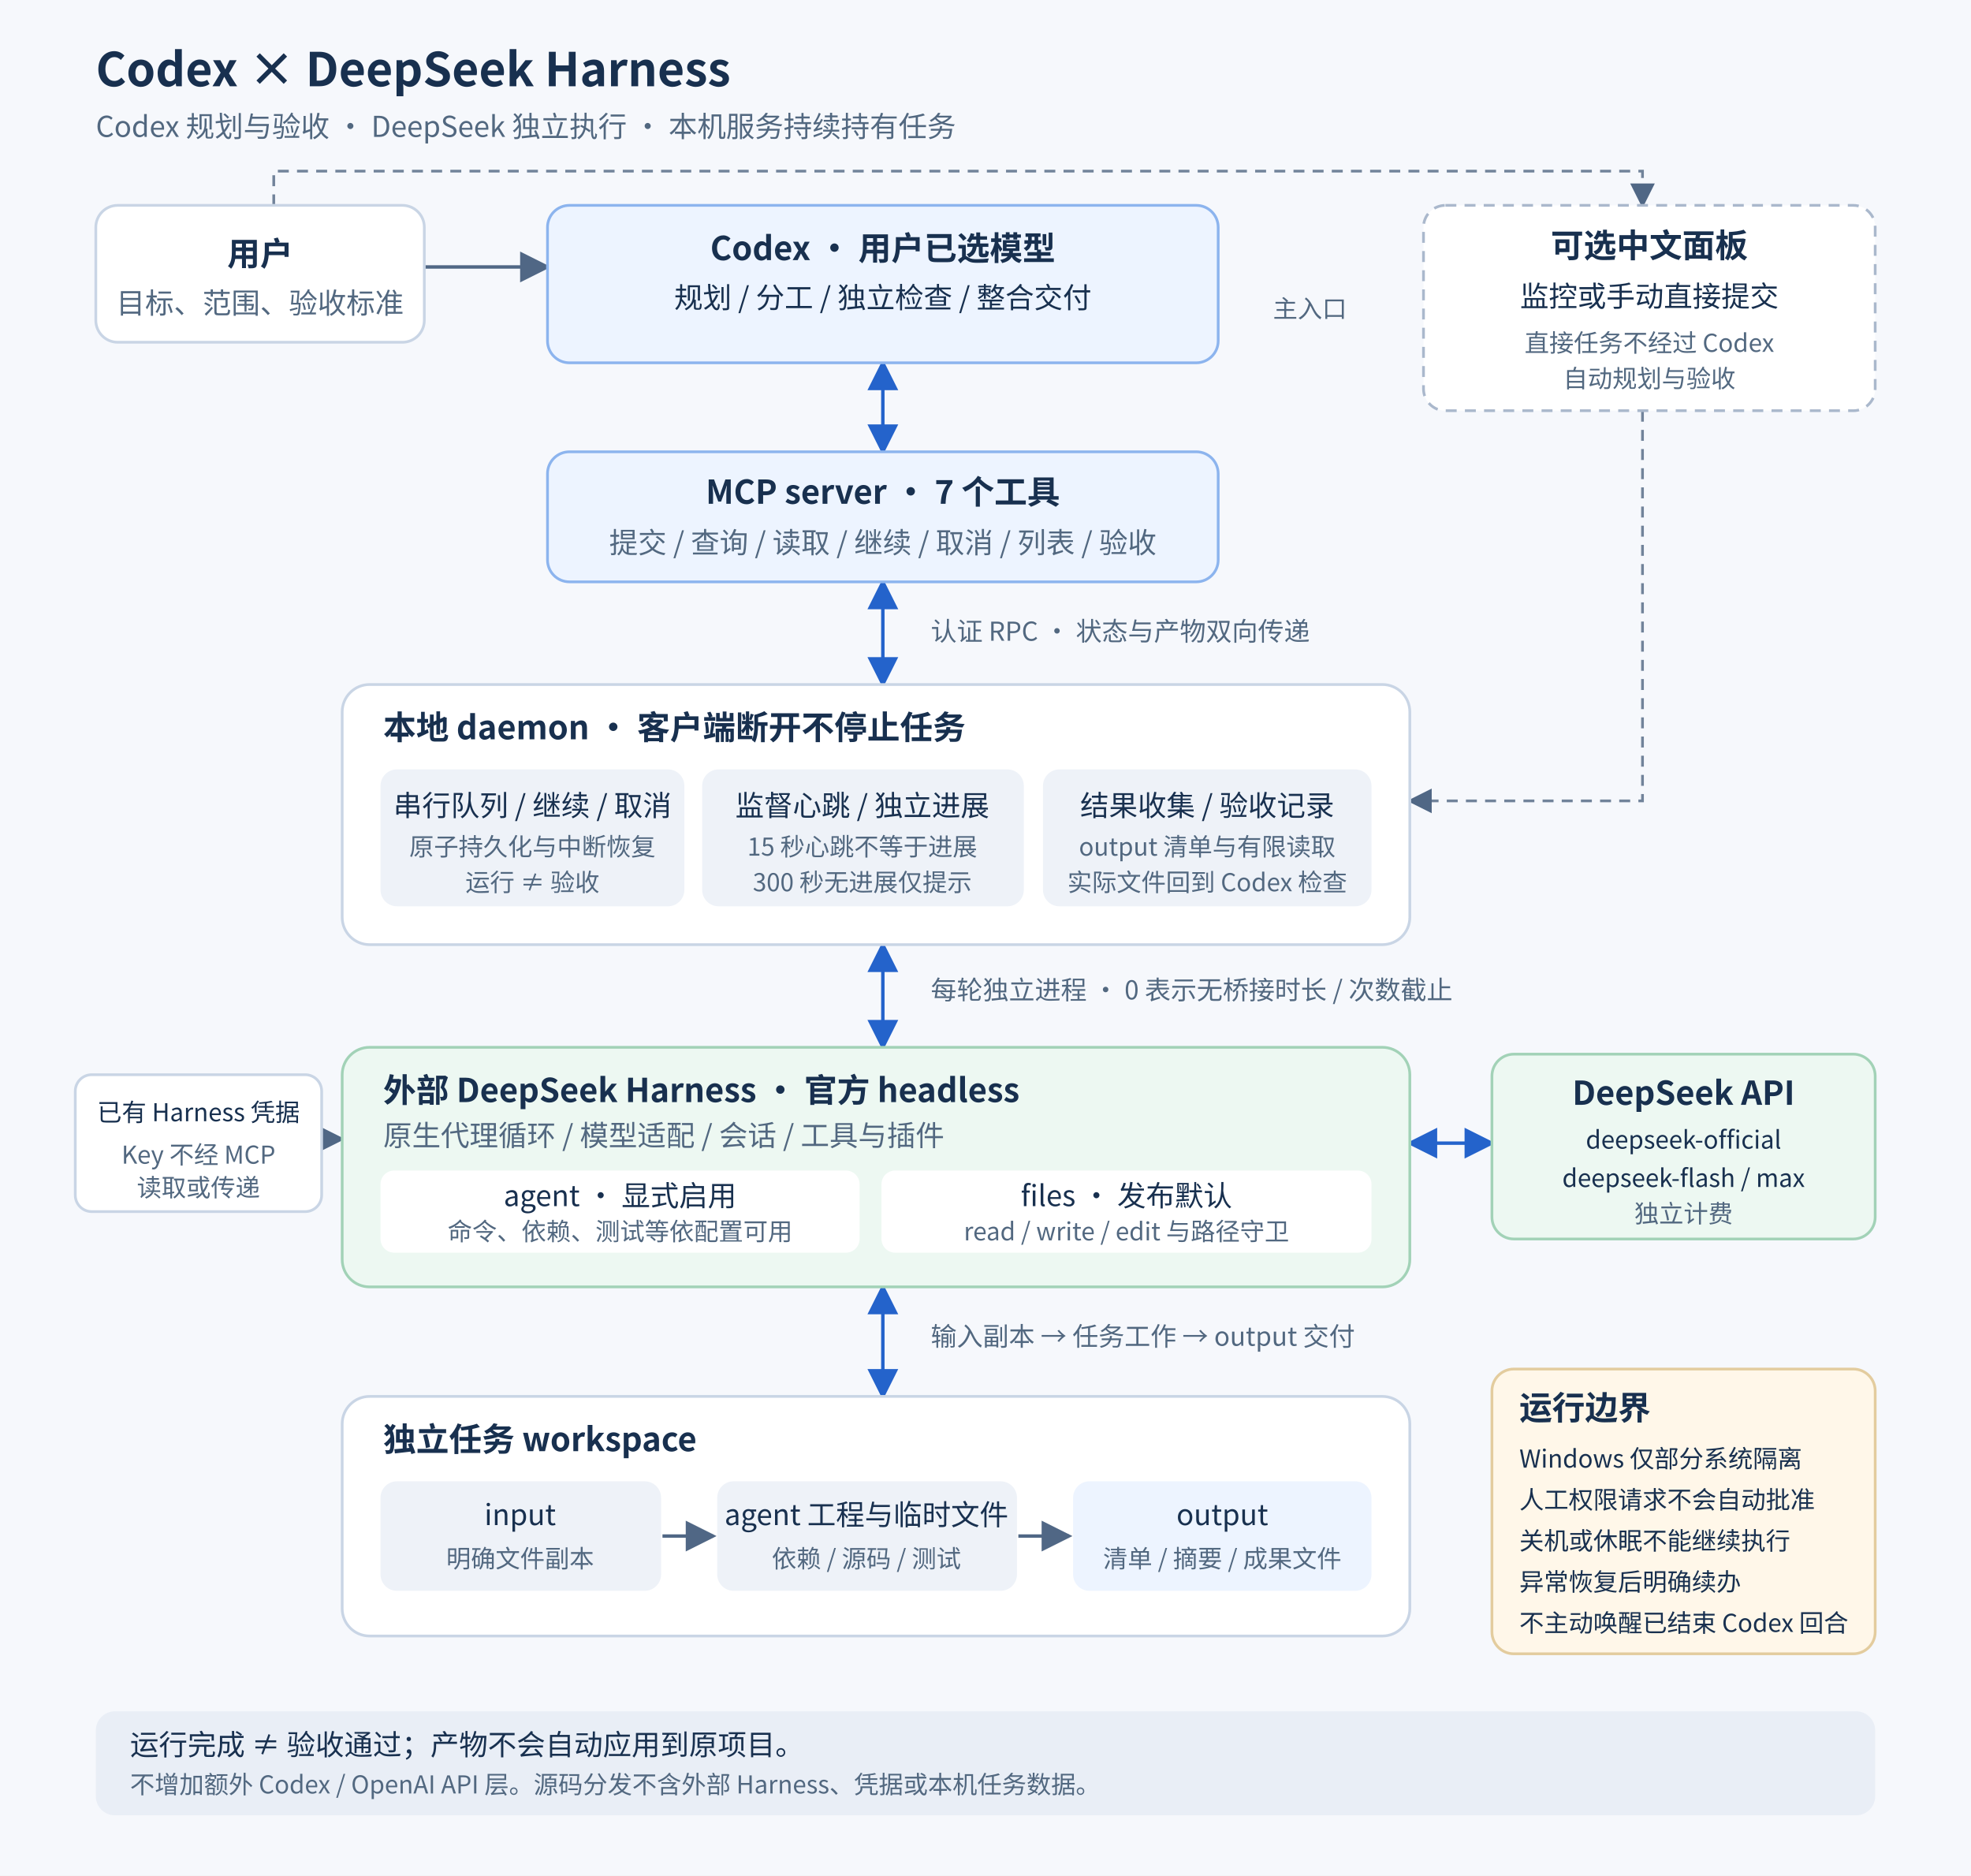
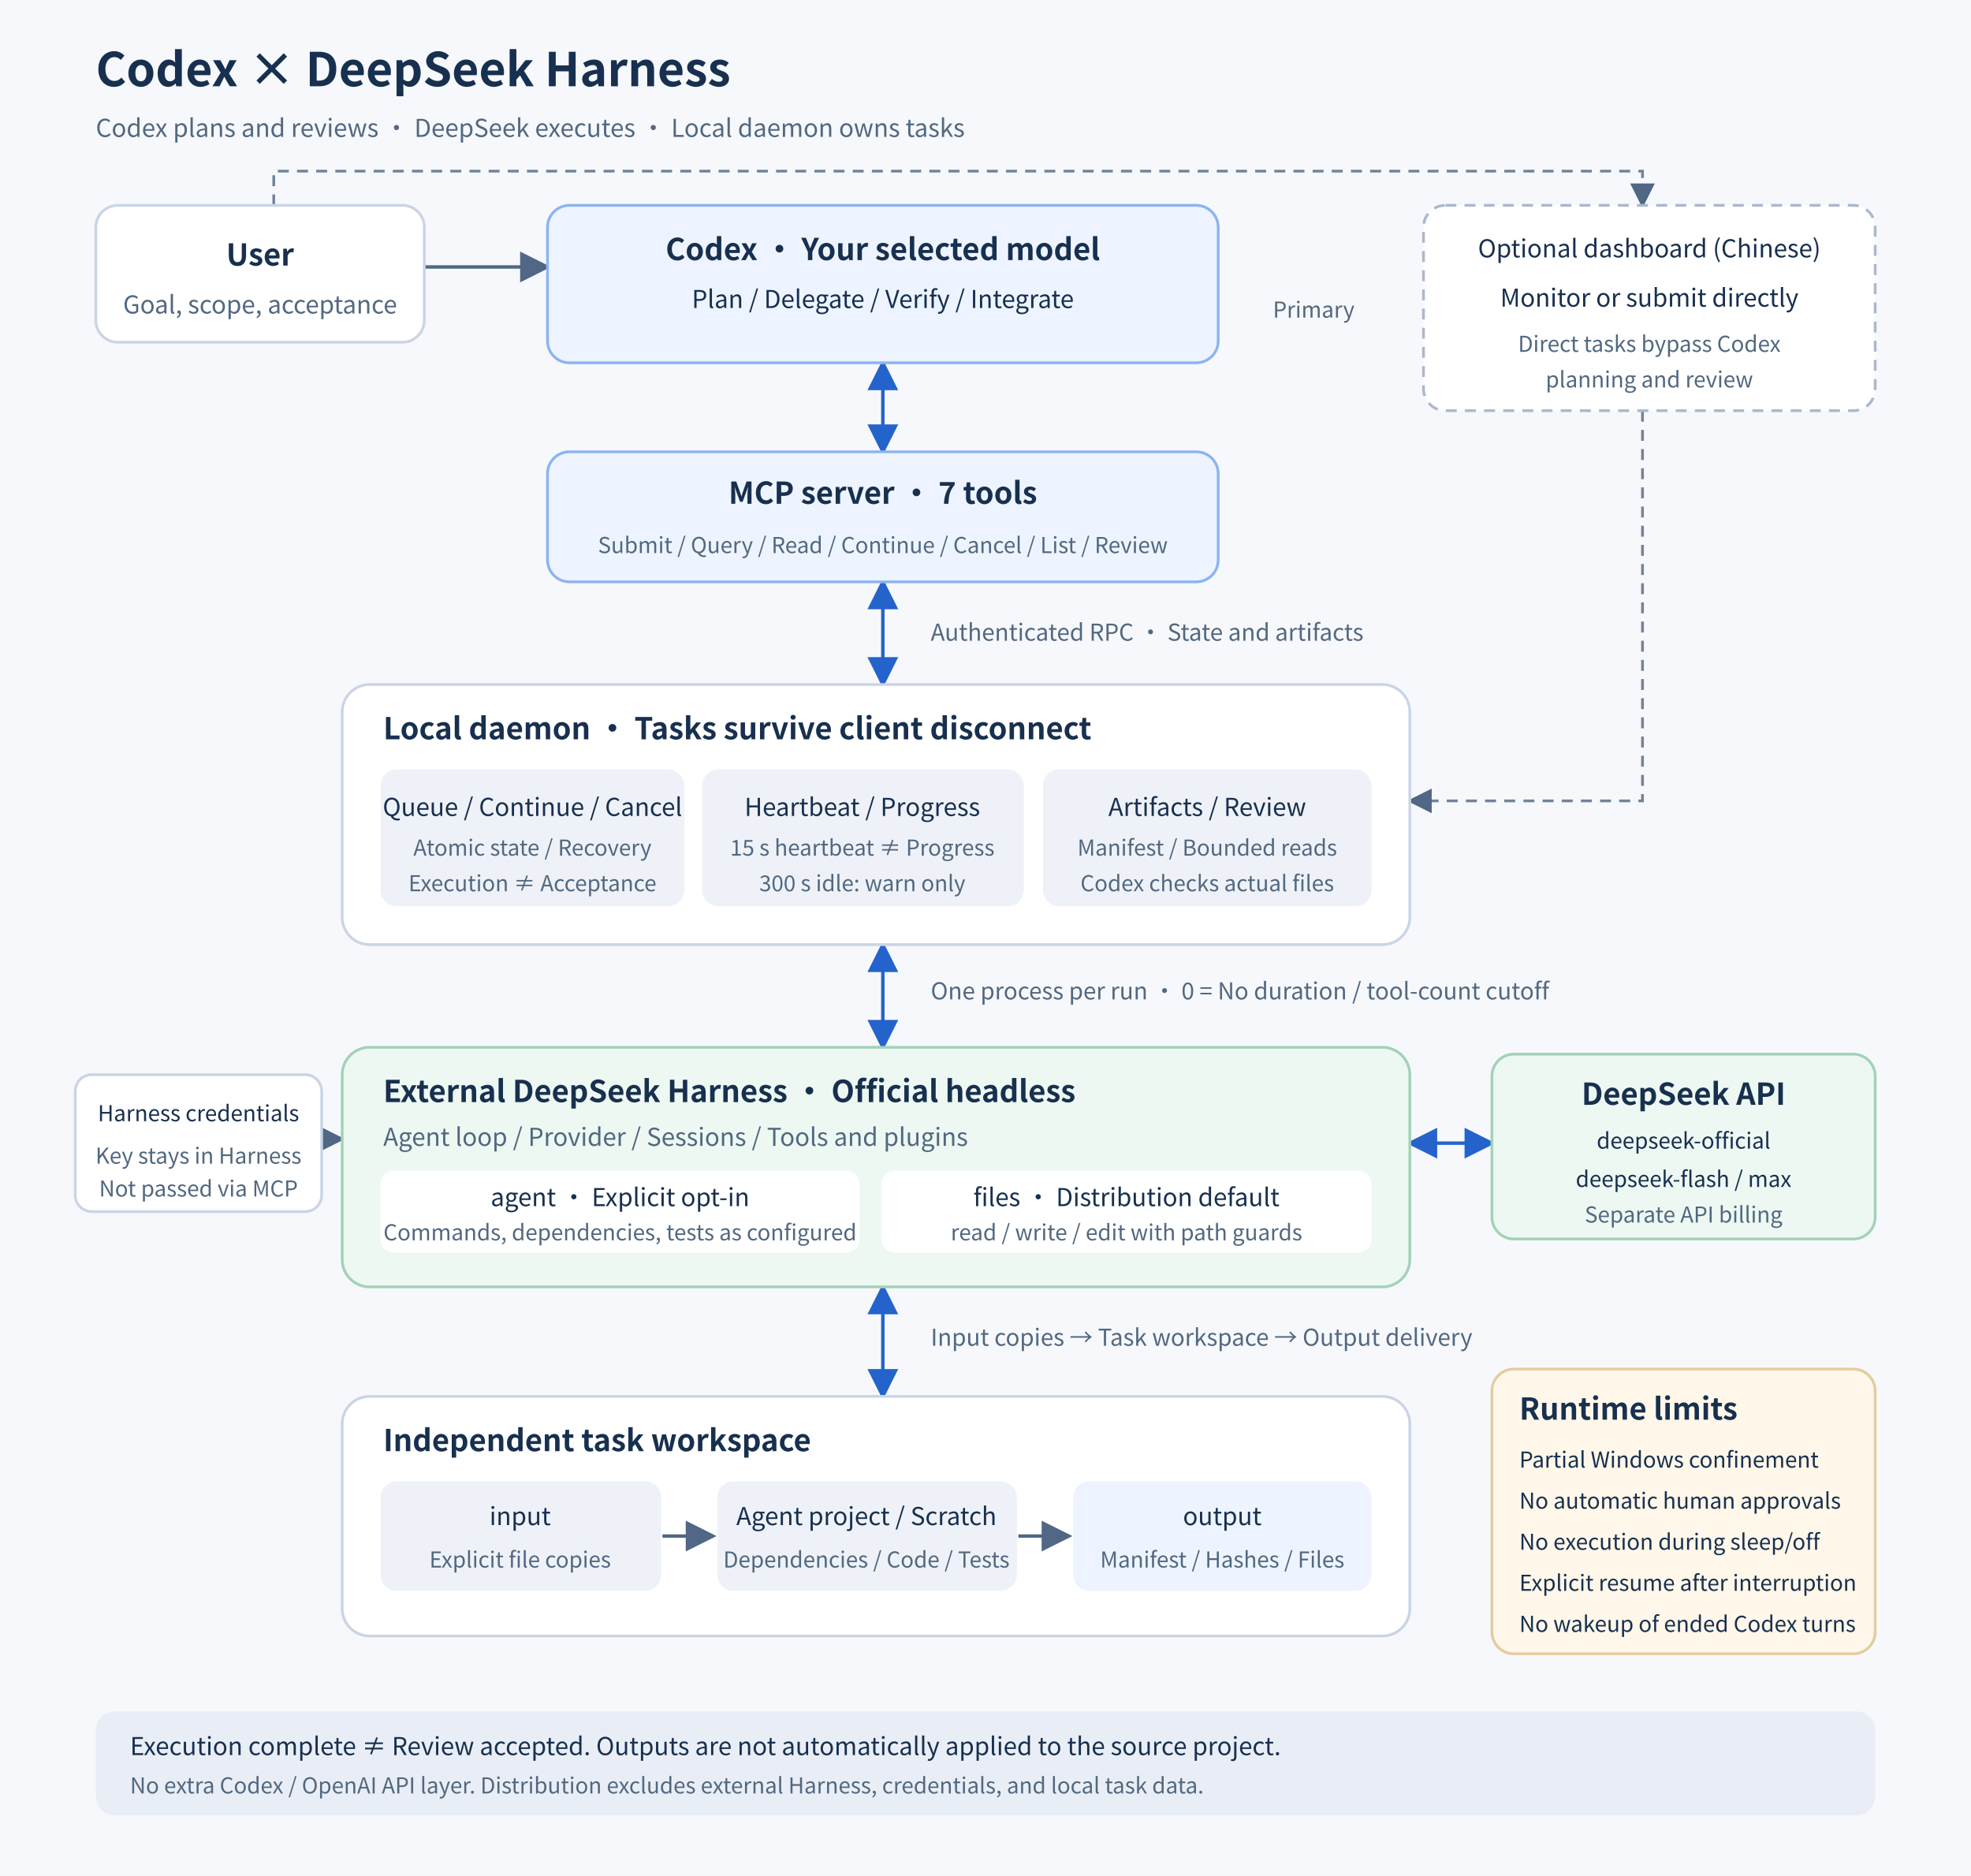
<svg xmlns="http://www.w3.org/2000/svg" width="1440" height="1370" viewBox="0 0 1440 1370" role="img" aria-labelledby="title desc">
  <defs>
    <marker id="arrow" markerWidth="9" markerHeight="9" refX="8" refY="4.5" orient="auto-start-reverse">
      <path d="M0 0 L9 4.5 L0 9z" fill="#506785" />
    </marker>
    <marker id="blueArrow" markerWidth="9" markerHeight="9" refX="8" refY="4.5" orient="auto-start-reverse">
      <path d="M0 0 L9 4.5 L0 9z" fill="#2463CB" />
    </marker>
    <style>
-       text{font-family:"Microsoft YaHei UI","Microsoft YaHei","PingFang SC","Noto Sans CJK SC",sans-serif;fill:#18304F}
-       .heading{font-size:24px;font-weight:700}.body{font-size:21px}.small{font-size:18px}.muted{fill:#526880}.label{font-size:19px;fill:#526880}
+       text{font-family:"Segoe UI","Microsoft YaHei UI","Microsoft YaHei","PingFang SC","Noto Sans CJK SC",sans-serif;fill:#18304F}
+       .heading{font-size:22px;font-weight:700}.body{font-size:18px}.small{font-size:16px}.muted{fill:#526880}.label{font-size:17px;fill:#526880}
      .box{fill:white;stroke:#C9D5E5;stroke-width:2}.blue{fill:#EDF4FF;stroke:#8CB4EE;stroke-width:2}.green{fill:#EDF8F2;stroke:#A2D2B7;stroke-width:2}.optional{fill:#FFF;stroke:#AAB8CC;stroke-width:2;stroke-dasharray:8 6}
      .line{fill:none;stroke:#506785;stroke-width:2.5;marker-end:url(#arrow)}.both{fill:none;stroke:#2463CB;stroke-width:2.5;marker-start:url(#blueArrow);marker-end:url(#blueArrow)}.dash{fill:none;stroke:#71839A;stroke-width:2;stroke-dasharray:8 6;marker-end:url(#arrow)}
    </style>
  </defs>
  <rect width="1440" height="1370" fill="#F6F8FC" />
  <text x="70" y="63" font-size="34" font-weight="700">Codex × DeepSeek Harness</text>
-   <text x="70" y="100" class="body muted">Codex 规划与验收 · DeepSeek 独立执行 · 本机服务持续持有任务</text>
+   <text x="70" y="100" class="body muted">Codex plans and reviews · DeepSeek executes · Local daemon owns tasks</text>
  <path class="line" d="M310 195 H400" />
  <path class="dash" d="M200 150 V125 H1200 V150" />
  <path class="both" d="M645 265 V330" />
  <path class="both" d="M645 425 V500" />
  <path class="dash" d="M1200 300 V585 H1030" />
  <path class="both" d="M645 690 V765" />
  <path class="both" d="M1030 835 H1090" />
  <path class="both" d="M645 940 V1020" />
  <path class="dash" d="M235 832 H250" />
  <rect x="70" y="150" width="240" height="100" rx="16" class="box" />
-   <text x="190" y="194" text-anchor="middle" class="heading">用户</text>
-   <text x="190" y="229" text-anchor="middle" class="body muted">目标、范围、验收标准</text>
+   <text x="190" y="194" text-anchor="middle" class="heading">User</text>
+   <text x="190" y="229" text-anchor="middle" class="body muted">Goal, scope, acceptance</text>
  <rect x="400" y="150" width="490" height="115" rx="16" class="blue" />
-   <text x="645" y="190" text-anchor="middle" class="heading">Codex · 用户已选模型</text>
-   <text x="645" y="225" text-anchor="middle" class="body">规划 / 分工 / 独立检查 / 整合交付</text>
-   <text x="930" y="232" class="small muted">主入口</text>
+   <text x="645" y="190" text-anchor="middle" class="heading">Codex · Your selected model</text>
+   <text x="645" y="225" text-anchor="middle" class="body">Plan / Delegate / Verify / Integrate</text>
+   <text x="930" y="232" class="small muted">Primary</text>
  <rect x="1040" y="150" width="330" height="150" rx="16" class="optional" />
-   <text x="1205" y="188" text-anchor="middle" class="heading">可选中文面板</text>
-   <text x="1205" y="224" text-anchor="middle" class="body">监控或手动直接提交</text>
-   <text x="1205" y="257" text-anchor="middle" class="small muted">直接任务不经过 Codex</text>
-   <text x="1205" y="283" text-anchor="middle" class="small muted">自动规划与验收</text>
+   <text x="1205" y="188" text-anchor="middle" class="body">Optional dashboard (Chinese)</text>
+   <text x="1205" y="224" text-anchor="middle" class="body">Monitor or submit directly</text>
+   <text x="1205" y="257" text-anchor="middle" class="small muted">Direct tasks bypass Codex</text>
+   <text x="1205" y="283" text-anchor="middle" class="small muted">planning and review</text>
  <rect x="400" y="330" width="490" height="95" rx="16" class="blue" />
-   <text x="645" y="368" text-anchor="middle" class="heading">MCP server · 7 个工具</text>
-   <text x="645" y="404" text-anchor="middle" class="body muted">提交 / 查询 / 读取 / 继续 / 取消 / 列表 / 验收</text>
-   <text x="680" y="468" class="label">认证 RPC · 状态与产物双向传递</text>
+   <text x="645" y="368" text-anchor="middle" class="heading">MCP server · 7 tools</text>
+   <text x="645" y="404" text-anchor="middle" class="small muted">Submit / Query / Read / Continue / Cancel / List / Review</text>
+   <text x="680" y="468" class="label">Authenticated RPC · State and artifacts</text>
  <rect x="250" y="500" width="780" height="190" rx="20" class="box" />
-   <text x="280" y="540" class="heading">本地 daemon · 客户端断开不停止任务</text>
+   <text x="280" y="540" class="heading">Local daemon · Tasks survive client disconnect</text>
  <rect x="278" y="562" width="222" height="100" rx="12" fill="#EEF2F8" />
-   <text x="389" y="596" text-anchor="middle" class="body">串行队列 / 继续 / 取消</text>
-   <text x="389" y="625" text-anchor="middle" class="small muted">原子持久化与中断恢复</text>
-   <text x="389" y="651" text-anchor="middle" class="small muted">运行 ≠ 验收</text>
+   <text x="389" y="596" text-anchor="middle" class="body">Queue / Continue / Cancel</text>
+   <text x="389" y="625" text-anchor="middle" class="small muted">Atomic state / Recovery</text>
+   <text x="389" y="651" text-anchor="middle" class="small muted">Execution ≠ Acceptance</text>
  <rect x="513" y="562" width="235" height="100" rx="12" fill="#EEF2F8" />
-   <text x="630" y="596" text-anchor="middle" class="body">监督心跳 / 独立进展</text>
-   <text x="630" y="625" text-anchor="middle" class="small muted">15 秒心跳不等于进展</text>
-   <text x="630" y="651" text-anchor="middle" class="small muted">300 秒无进展仅提示</text>
+   <text x="630" y="596" text-anchor="middle" class="body">Heartbeat / Progress</text>
+   <text x="630" y="625" text-anchor="middle" class="small muted">15 s heartbeat ≠ Progress</text>
+   <text x="630" y="651" text-anchor="middle" class="small muted">300 s idle: warn only</text>
  <rect x="762" y="562" width="240" height="100" rx="12" fill="#EEF2F8" />
-   <text x="882" y="596" text-anchor="middle" class="body">结果收集 / 验收记录</text>
-   <text x="882" y="625" text-anchor="middle" class="small muted">output 清单与有限读取</text>
-   <text x="882" y="651" text-anchor="middle" class="small muted">实际文件回到 Codex 检查</text>
-   <text x="680" y="730" class="label">每轮独立进程 · 0 表示无桥接时长 / 次数截止</text>
+   <text x="882" y="596" text-anchor="middle" class="body">Artifacts / Review</text>
+   <text x="882" y="625" text-anchor="middle" class="small muted">Manifest / Bounded reads</text>
+   <text x="882" y="651" text-anchor="middle" class="small muted">Codex checks actual files</text>
+   <text x="680" y="730" class="label">One process per run · 0 = No duration / tool-count cutoff</text>
  <rect x="250" y="765" width="780" height="175" rx="20" class="green" />
-   <text x="280" y="805" class="heading">外部 DeepSeek Harness · 官方 headless</text>
-   <text x="280" y="837" class="body muted">原生代理循环 / 模型适配 / 会话 / 工具与插件</text>
+   <text x="280" y="805" class="heading">External DeepSeek Harness · Official headless</text>
+   <text x="280" y="837" class="body muted">Agent loop / Provider / Sessions / Tools and plugins</text>
  <rect x="278" y="855" width="350" height="60" rx="10" fill="#FFF" />
-   <text x="453" y="881" text-anchor="middle" class="body">agent · 显式启用</text>
-   <text x="453" y="906" text-anchor="middle" class="small muted">命令、依赖、测试等依配置可用</text>
+   <text x="453" y="881" text-anchor="middle" class="body">agent · Explicit opt-in</text>
+   <text x="453" y="906" text-anchor="middle" class="small muted">Commands, dependencies, tests as configured</text>
  <rect x="644" y="855" width="358" height="60" rx="10" fill="#FFF" />
-   <text x="823" y="881" text-anchor="middle" class="body">files · 发布默认</text>
-   <text x="823" y="906" text-anchor="middle" class="small muted">read / write / edit 与路径守卫</text>
+   <text x="823" y="881" text-anchor="middle" class="body">files · Distribution default</text>
+   <text x="823" y="906" text-anchor="middle" class="small muted">read / write / edit with path guards</text>
  <rect x="55" y="785" width="180" height="100" rx="12" class="box" />
-   <text x="145" y="819" text-anchor="middle" class="small">已有 Harness 凭据</text>
-   <text x="145" y="850" text-anchor="middle" class="small muted">Key 不经 MCP</text>
-   <text x="145" y="874" text-anchor="middle" class="small muted">读取或传递</text>
+   <text x="145" y="819" text-anchor="middle" class="small">Harness credentials</text>
+   <text x="145" y="850" text-anchor="middle" class="small muted">Key stays in Harness</text>
+   <text x="145" y="874" text-anchor="middle" class="small muted">Not passed via MCP</text>
  <rect x="1090" y="770" width="280" height="135" rx="16" class="green" />
  <text x="1230" y="807" text-anchor="middle" class="heading">DeepSeek API</text>
  <text x="1230" y="839" text-anchor="middle" class="small">deepseek-official</text>
  <text x="1230" y="867" text-anchor="middle" class="small">deepseek-flash / max</text>
-   <text x="1230" y="893" text-anchor="middle" class="small muted">独立计费</text>
-   <text x="680" y="983" class="label">输入副本 → 任务工作 → output 交付</text>
+   <text x="1230" y="893" text-anchor="middle" class="small muted">Separate API billing</text>
+   <text x="680" y="983" class="label">Input copies → Task workspace → Output delivery</text>
  <rect x="250" y="1020" width="780" height="175" rx="20" class="box" />
-   <text x="280" y="1060" class="heading">独立任务 workspace</text>
+   <text x="280" y="1060" class="heading">Independent task workspace</text>
  <rect x="278" y="1082" width="205" height="80" rx="12" fill="#EEF2F8" />
  <text x="380" y="1114" text-anchor="middle" class="body">input</text>
-   <text x="380" y="1145" text-anchor="middle" class="small muted">明确文件副本</text>
+   <text x="380" y="1145" text-anchor="middle" class="small muted">Explicit file copies</text>
  <path class="line" d="M484 1122 H521" />
  <rect x="524" y="1082" width="219" height="80" rx="12" fill="#EEF2F8" />
-   <text x="633" y="1114" text-anchor="middle" class="body">agent 工程与临时文件</text>
-   <text x="633" y="1145" text-anchor="middle" class="small muted">依赖 / 源码 / 测试</text>
+   <text x="633" y="1114" text-anchor="middle" class="body">Agent project / Scratch</text>
+   <text x="633" y="1145" text-anchor="middle" class="small muted">Dependencies / Code / Tests</text>
  <path class="line" d="M744 1122 H781" />
  <rect x="784" y="1082" width="218" height="80" rx="12" fill="#EDF4FF" />
  <text x="893" y="1114" text-anchor="middle" class="body">output</text>
-   <text x="893" y="1145" text-anchor="middle" class="small muted">清单 / 摘要 / 成果文件</text>
+   <text x="893" y="1145" text-anchor="middle" class="small muted">Manifest / Hashes / Files</text>
  <rect x="1090" y="1000" width="280" height="208" rx="16" fill="#FFF7E9" stroke="#E3CC9E" stroke-width="2" />
-   <text x="1110" y="1037" class="heading">运行边界</text>
-   <text x="1110" y="1072" class="small">Windows 仅部分系统隔离</text>
-   <text x="1110" y="1102" class="small">人工权限请求不会自动批准</text>
-   <text x="1110" y="1132" class="small">关机或休眠不能继续执行</text>
-   <text x="1110" y="1162" class="small">异常恢复后明确续办</text>
-   <text x="1110" y="1192" class="small">不主动唤醒已结束 Codex 回合</text>
+   <text x="1110" y="1037" class="heading">Runtime limits</text>
+   <text x="1110" y="1072" class="small">Partial Windows confinement</text>
+   <text x="1110" y="1102" class="small">No automatic human approvals</text>
+   <text x="1110" y="1132" class="small">No execution during sleep/off</text>
+   <text x="1110" y="1162" class="small">Explicit resume after interruption</text>
+   <text x="1110" y="1192" class="small">No wakeup of ended Codex turns</text>
  <rect x="70" y="1250" width="1300" height="76" rx="14" fill="#E9EEF6" />
-   <text x="95" y="1282" class="body">运行完成 ≠ 验收通过；产物不会自动应用到原项目。</text>
-   <text x="95" y="1310" class="small muted">不增加额外 Codex / OpenAI API 层。源码分发不含外部 Harness、凭据或本机任务数据。</text>
+   <text x="95" y="1282" class="body">Execution complete ≠ Review accepted. Outputs are not automatically applied to the source project.</text>
+   <text x="95" y="1310" class="small muted">No extra Codex / OpenAI API layer. Distribution excludes external Harness, credentials, and local task data.</text>
</svg>
